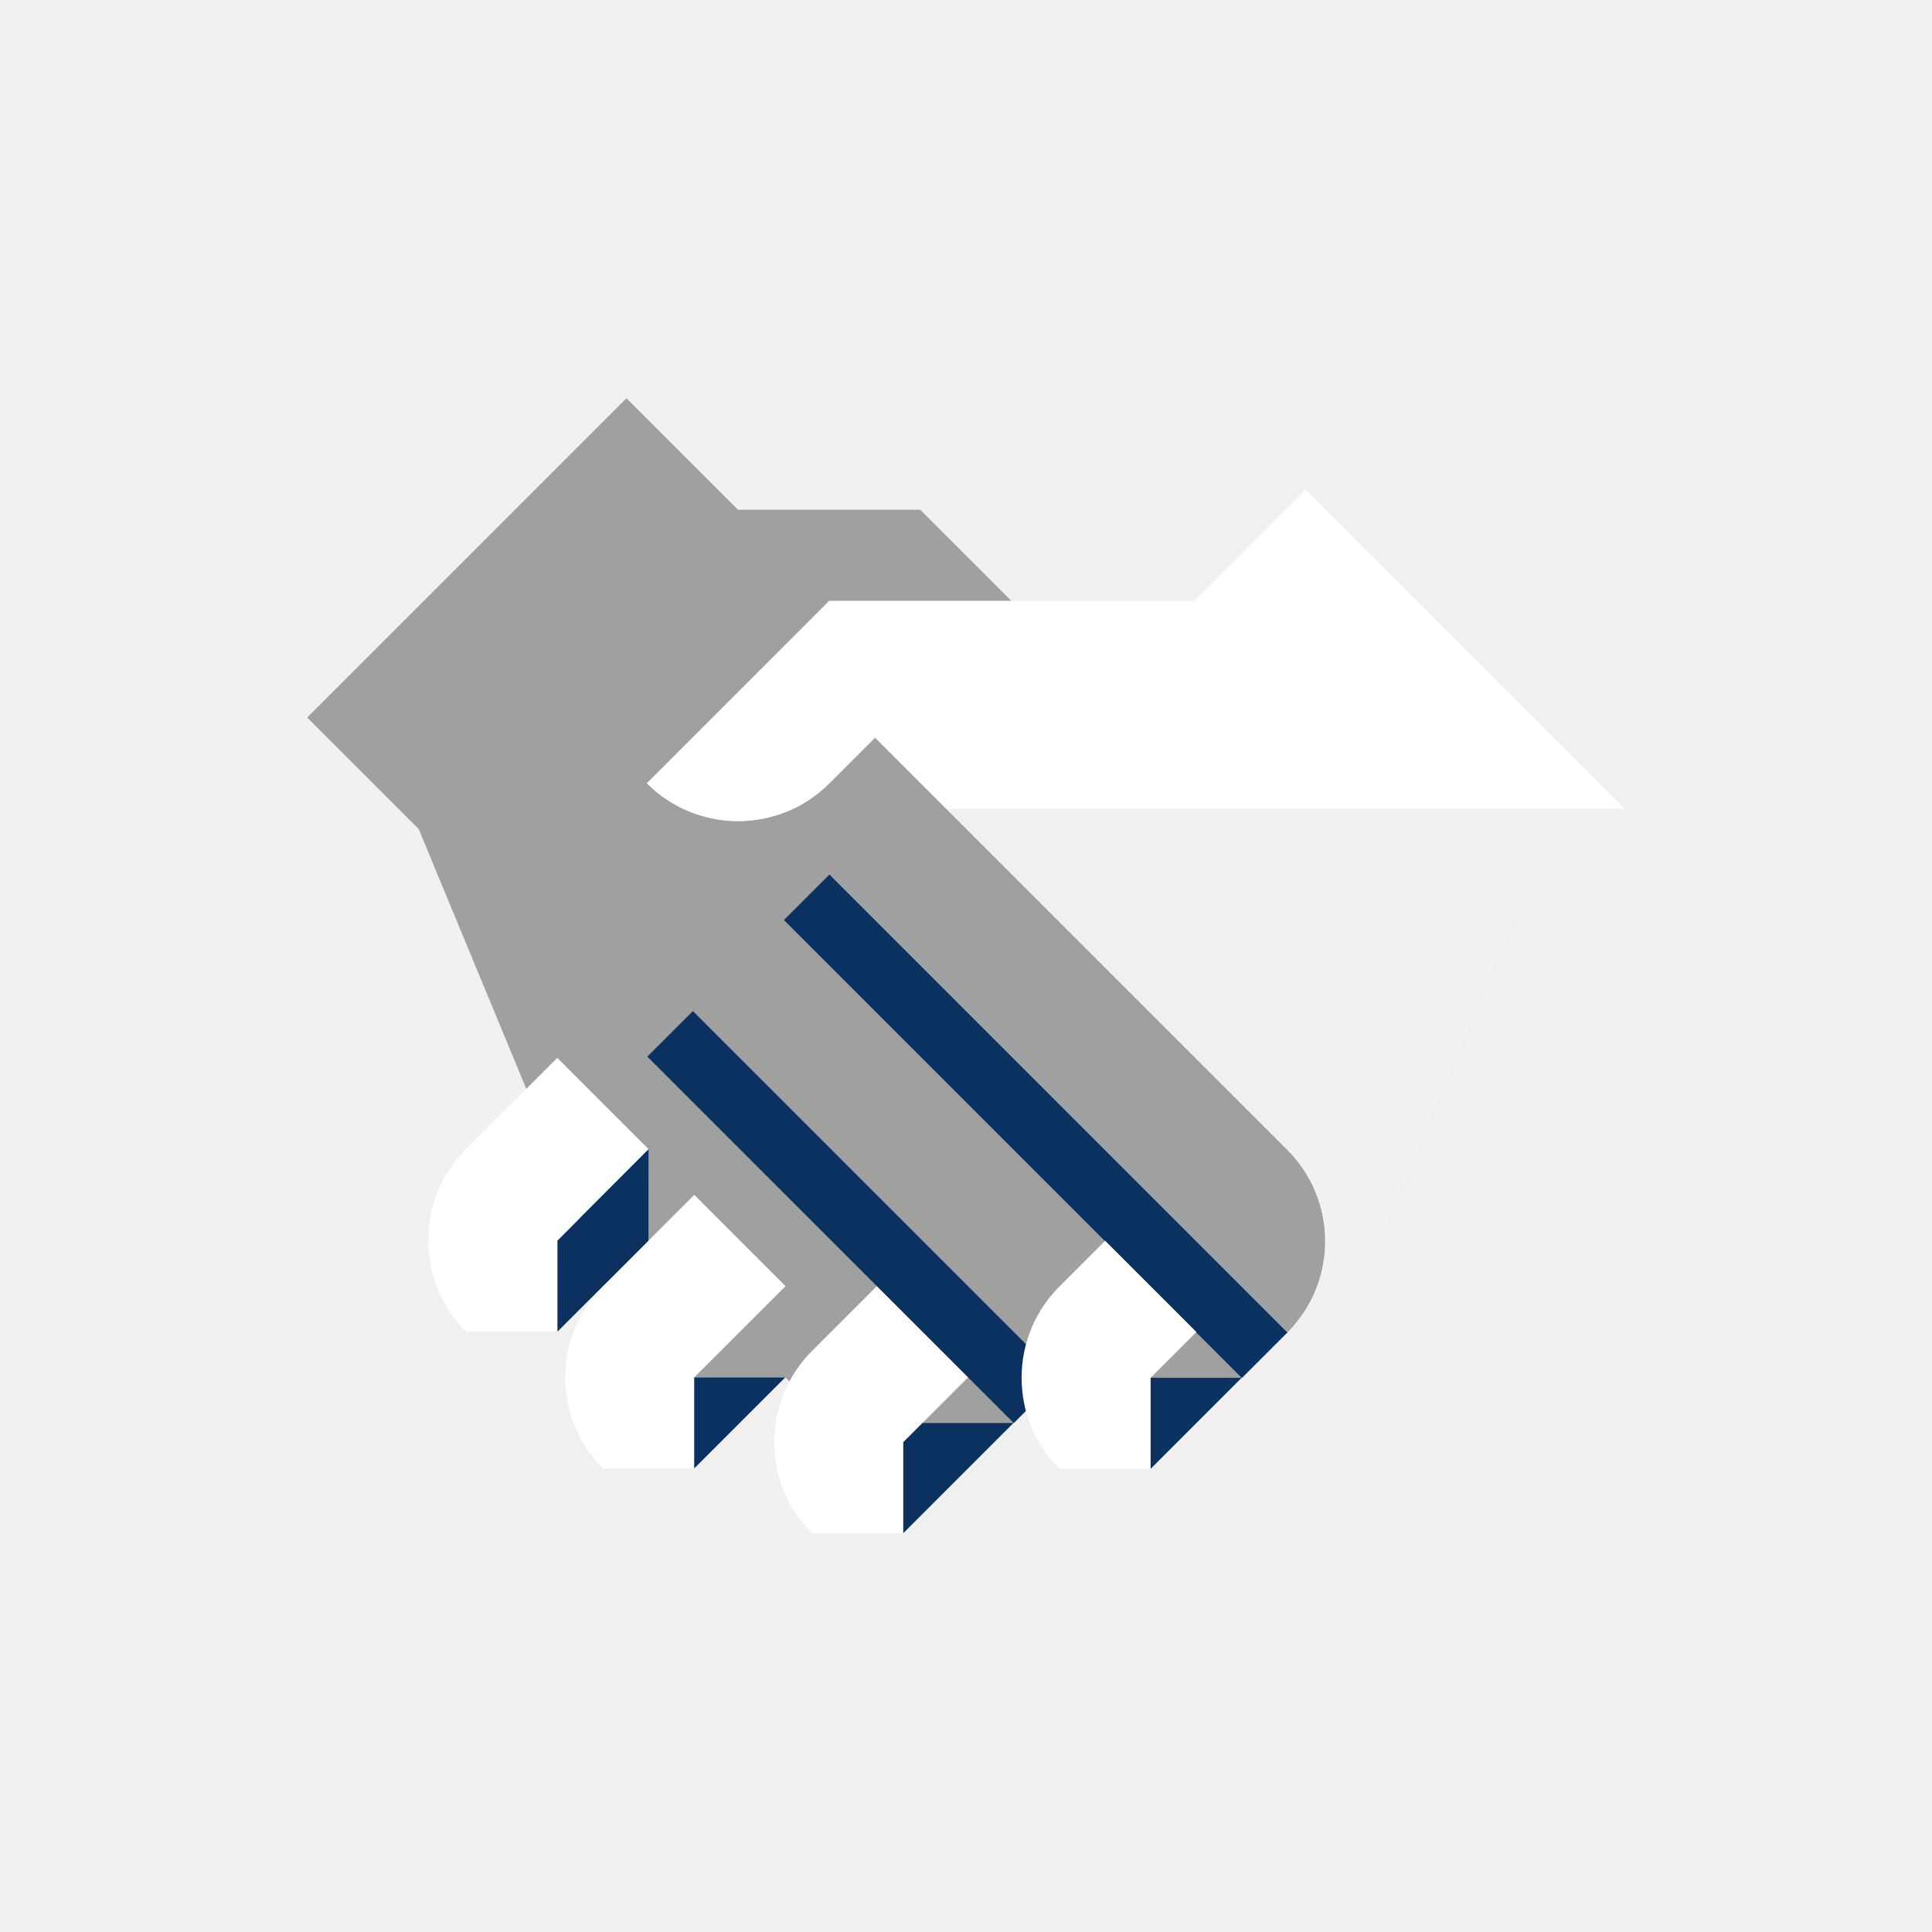
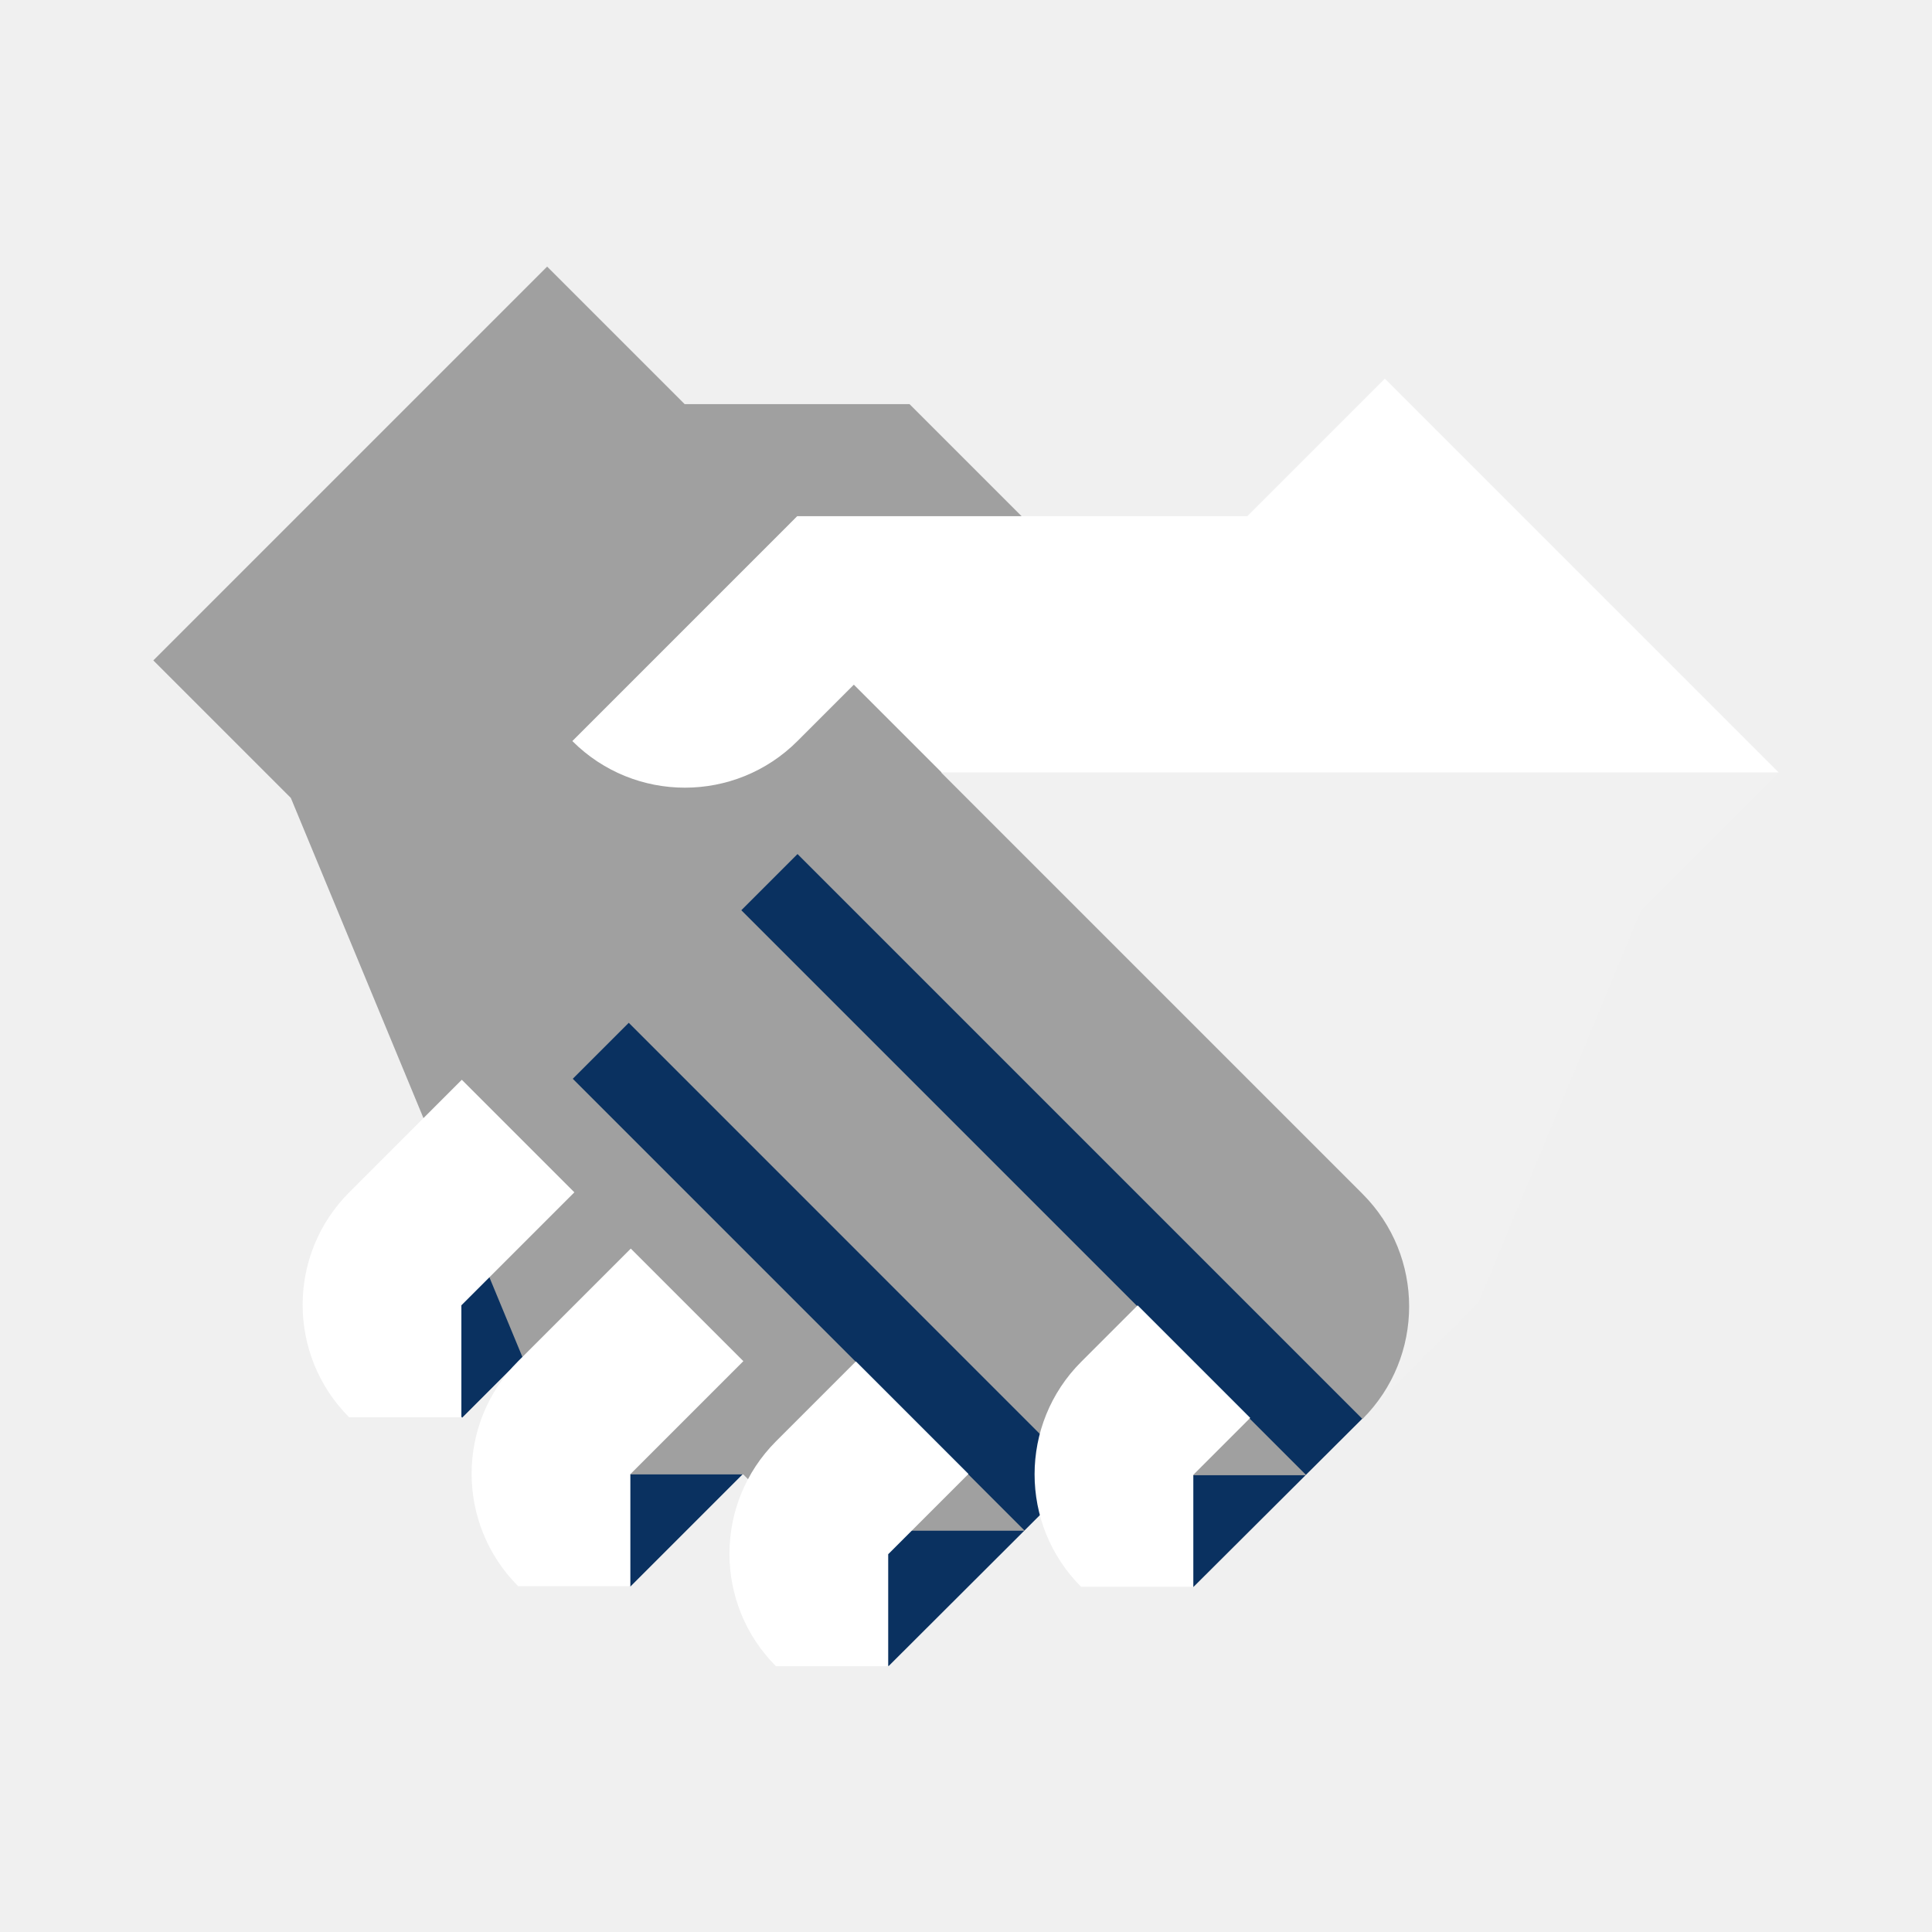
- <svg xmlns="http://www.w3.org/2000/svg" version="1.1" id="Layer_1" x="0px" y="0px" width="650px" height="650px" viewBox="0 0 650 650" enable-background="new 0 0 650 650" xml:space="preserve">
-   <path fill="#A0A0A0" d="M402.447,417.591l30.699,30.699c16.955-16.955,16.955-44.444,0-61.399L294.41,248.156l-15.377,15.377  c-16.955,16.955-44.444,16.955-61.399,0l30.699-30.699l30.638-30.637l-0.008-0.008h30.638h30.692l-30.692-30.692h-61.33  l-37.512-37.512L103.346,241.398l37.512,37.512l64.931,156.758l0.013-0.013l27.759,27.759l0.016-0.015h30.669l14.84,14.84  l0.507,0.529h61.42l-31.228-31.229l-0.001,0l-92.04-92.041l15.271-15.271l122.751,122.751l0.625,0.647h61.42l-31.346-31.346  L263.714,309.528l15.334-15.334L402.447,417.591z" />
+ <svg xmlns="http://www.w3.org/2000/svg" version="1.1" id="Layer_1" x="0px" y="0px" viewBox="0 0 650 650" enable-background="new 0 0 650 650" xml:space="preserve">
+   <polygon fill="#0A3160" points="268.317,287.141 165.691,389.768 136.616,458.061 155.453,476.897 155.479,476.969 204.186,428.263   193.242,514.845 212.078,533.682 212.104,533.754 260.891,484.968 279.962,541.666 298.799,560.503 298.825,560.575   298.972,560.428 298.972,560.526 382.712,476.965 382.644,515.018 401.529,533.903 458.402,477.226 " />
+   <path fill="#F1F1F1" d="M453,221l-136.201,38.885h0l0,0l-23.569,23.569l165.109,165.109l-0.017,28.583l2.345-2.345  c-0.017,0.019-0.031,0.038-0.048,0.057l36.85-36.699l54.677-132.003l46.273-46.272L453,221z" />
+   <path fill="#A0A0A0" d="M458.369,401.631L316.707,259.97l27.156-86.144l-37.859-37.859h-75.652l-46.273-46.273L51.581,222.192  l46.272,46.273l80.095,193.367l0.016-0.016l34.242,34.242l0.02-0.019h37.831l18.932,18.958h75.764L192.696,362.939l18.837-18.837  l152.189,152.216h75.765L249.402,306.233l18.916-18.915l190.085,190.085c20.914-20.915,20.914-54.823,0-75.738L458.369,401.631z" />
+   <path fill="#FFFFFF" d="M458.319,477.142c-0.027,0.028-0.05,0.056-0.077,0.083l0.08-0.08L458.319,477.142z" />
+   <path fill="#FFFFFF" d="M250.094,457.944l-37.868-37.869l-37.87,37.869c-20.898,20.898-20.913,54.769-0.047,75.688l-0.001,0.001  h0.002c0.016,0.016,0.031,0.033,0.047,0.049l0.049-0.049l37.673,0V495.96l0.148-0.147L250.094,457.944z" />
+   <path fill="#FFFFFF" d="M193.242,401.141l-37.869-37.869l-37.869,37.869c-20.898,20.898-20.913,54.769-0.048,75.687l-0.001,0.001  h0.002c0.016,0.016,0.03,0.033,0.047,0.049l0.049-0.049l37.673,0v-37.673l0.147-0.147L193.242,401.141z" />
+   <path fill="#FFFFFF" d="M382.752,439.171l-18.993,18.993c-20.898,20.898-20.914,54.769-0.048,75.687l-0.001,0.001h0.003  c0.016,0.016,0.03,0.033,0.047,0.049l0.049-0.049l37.672,0v-37.673l0.147-0.147l18.994-18.993L382.752,439.171z" />
+   <path fill="#FFFFFF" d="M325.83,495.897l-37.869-37.869l-26.858,26.858l0,0c-20.898,20.898-20.914,54.769-0.048,75.687l-0.001,0.001  h0.003c0.016,0.016,0.03,0.033,0.047,0.049l0.049-0.049l37.672,0v-37.673l0.147-0.147v0L325.83,495.897z" />
+   <path fill="#FFFFFF" d="M458.319,477.142c-0.027,0.028-0.05,0.056-0.077,0.083l0.08-0.08L458.319,477.142z" />
  <g>
-     <path fill="#FFFFFF" d="M433.078,448.223c-0.022,0.023-0.041,0.045-0.062,0.068l0.065-0.065L433.078,448.223z" />
-     <g>
-       <g>
-         <rect x="239.459" y="368.063" transform="matrix(0.7071 0.7071 -0.7071 0.7071 369.9855 -135.3895)" fill="#0A3160" width="217.926" height="21.708" />
-         <rect x="199.88" y="398.625" transform="matrix(0.7071 0.7071 -0.7071 0.7071 373.6278 -83.0588)" fill="#0A3160" width="174.389" height="21.708" />
-         <path fill="#FFFFFF" d="M264.276,432.699L233.577,402l-30.7,30.699c-16.942,16.942-16.954,44.4-0.038,61.358l-0.001,0.001h0.002     c0.013,0.013,0.025,0.027,0.038,0.04l0.04-0.04l30.541,0v-30.54l0.12-0.119L264.276,432.699z" />
-         <polygon fill="#0A3160" points="264.181,463.414 233.561,463.414 233.561,494.034    " />
-         <polygon fill="#0A3160" points="218.172,417.405 218.187,386.61 187.552,417.405 187.552,448.025    " />
-         <path fill="#FFFFFF" d="M218.187,386.61l-30.699-30.699l-30.699,30.699c-16.942,16.942-16.954,44.4-0.039,61.358l-0.001,0.001     h0.002c0.013,0.013,0.025,0.027,0.038,0.04l0.04-0.04l30.54,0v-30.541l0.119-0.119L218.187,386.61z" />
-         <path fill="#FFFFFF" d="M371.818,417.441l-15.397,15.397c-16.942,16.942-16.954,44.4-0.039,61.358l-0.001,0.001h0.002     c0.013,0.013,0.024,0.027,0.038,0.04l0.04-0.04l30.54,0v-30.541l0.119-0.119l15.398-15.397L371.818,417.441z" />
-         <path fill="#FFFFFF" d="M325.673,463.427l-30.699-30.699l-21.773,21.773l0,0c-16.942,16.942-16.954,44.4-0.039,61.358     l-0.001,0.001h0.002c0.013,0.013,0.024,0.027,0.038,0.04l0.04-0.04l30.54,0v-30.541l0.119-0.119v0L325.673,463.427z" />
-         <path fill="#FFFFFF" d="M433.078,448.223c-0.022,0.023-0.041,0.045-0.062,0.068l0.065-0.065L433.078,448.223z" />
-         <polygon fill="#0A3160" points="417.74,463.538 387.12,463.538 387.12,494.158    " />
-         <polygon fill="#0A3160" points="310.363,478.737 303.9,485.2 303.9,515.82 334.52,485.2 340.983,478.737    " />
-       </g>
-     </g>
-     <path fill="#F1F1F1" d="M433.146,386.892c16.33,16.33,16.924,42.429,1.797,59.479l29.874-29.751l44.325-107.011l37.513-37.512   H318.351L433.146,386.892z" />
-     <g>
-       <path fill="#FFFFFF" d="M401.729,202.196L401.729,202.196L401.729,202.196l-122.758-0.001l-30.637,30.638l-30.699,30.699    c16.955,16.955,44.444,16.955,61.399,0l15.377-15.377l23.942,23.942h228.303L439.241,164.684L401.729,202.196z" />
-     </g>
+     <path fill="#FFFFFF" d="M419.648,173.659L419.648,173.659L419.648,173.659l-151.427-0.001L192.56,249.32   c20.914,20.914,54.823,20.914,75.738,0l18.968-18.968l29.533,29.533h281.62L465.921,127.386L419.648,173.659z" />
  </g>
</svg>
